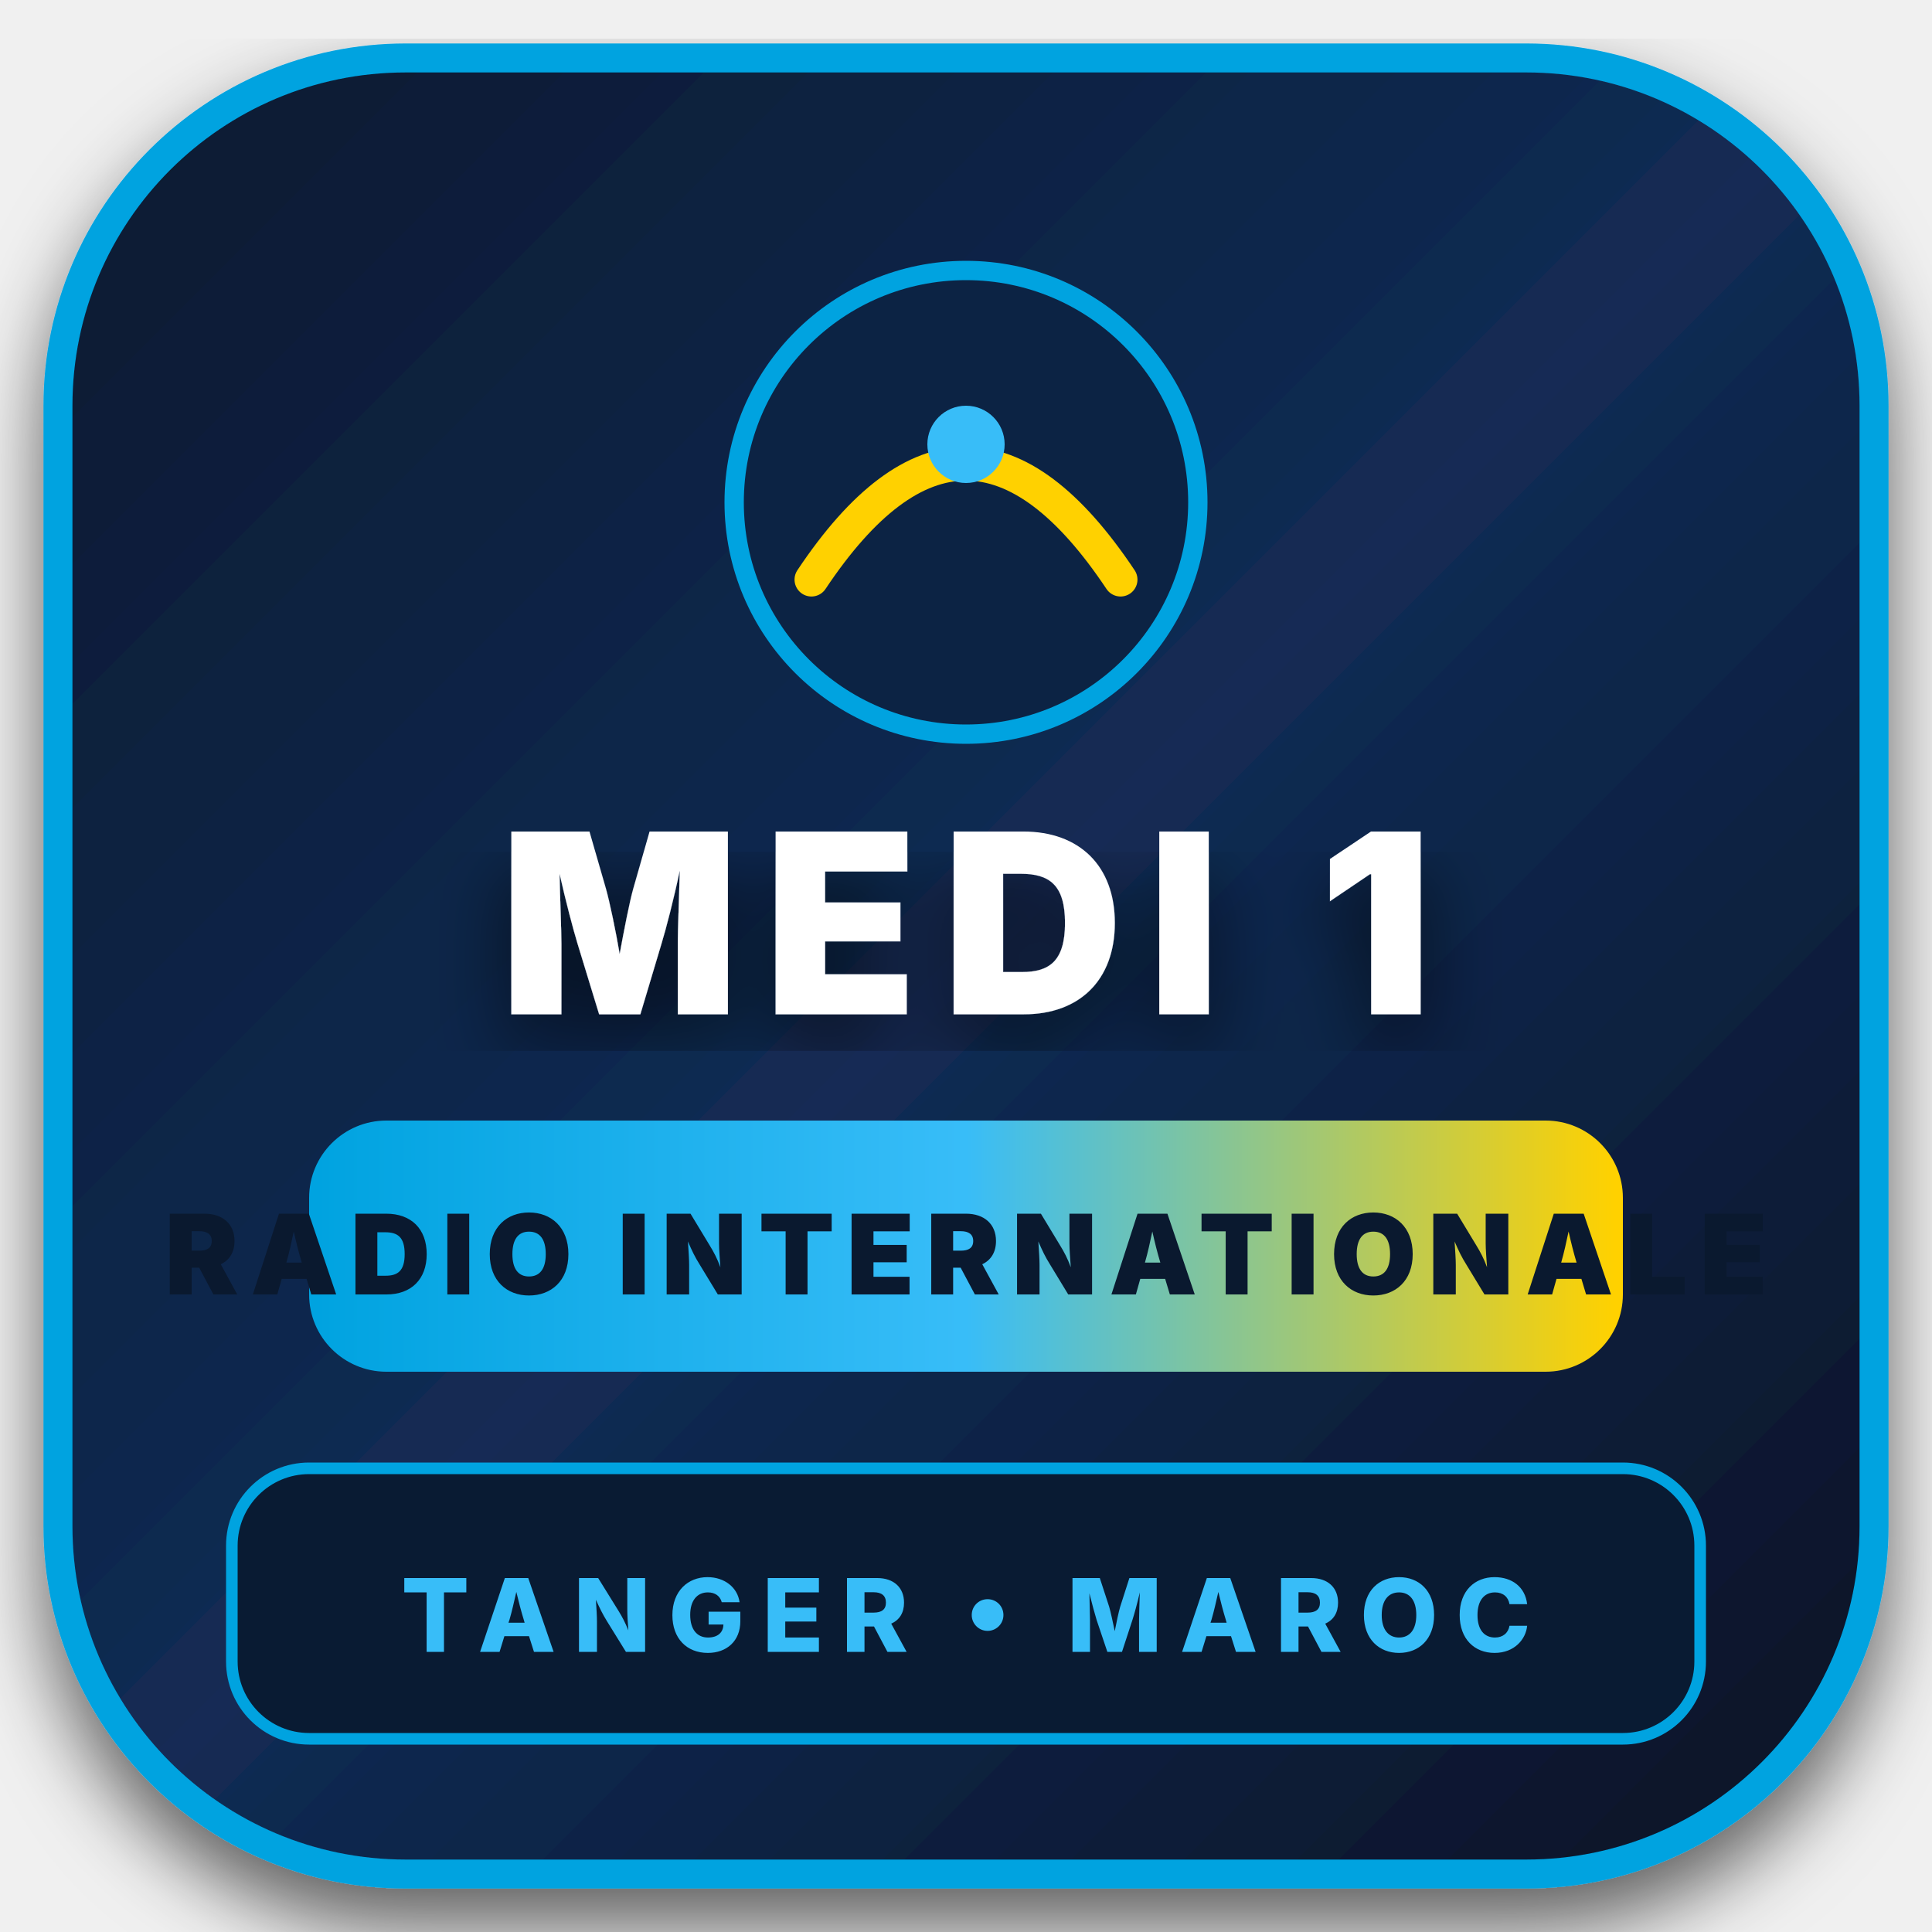
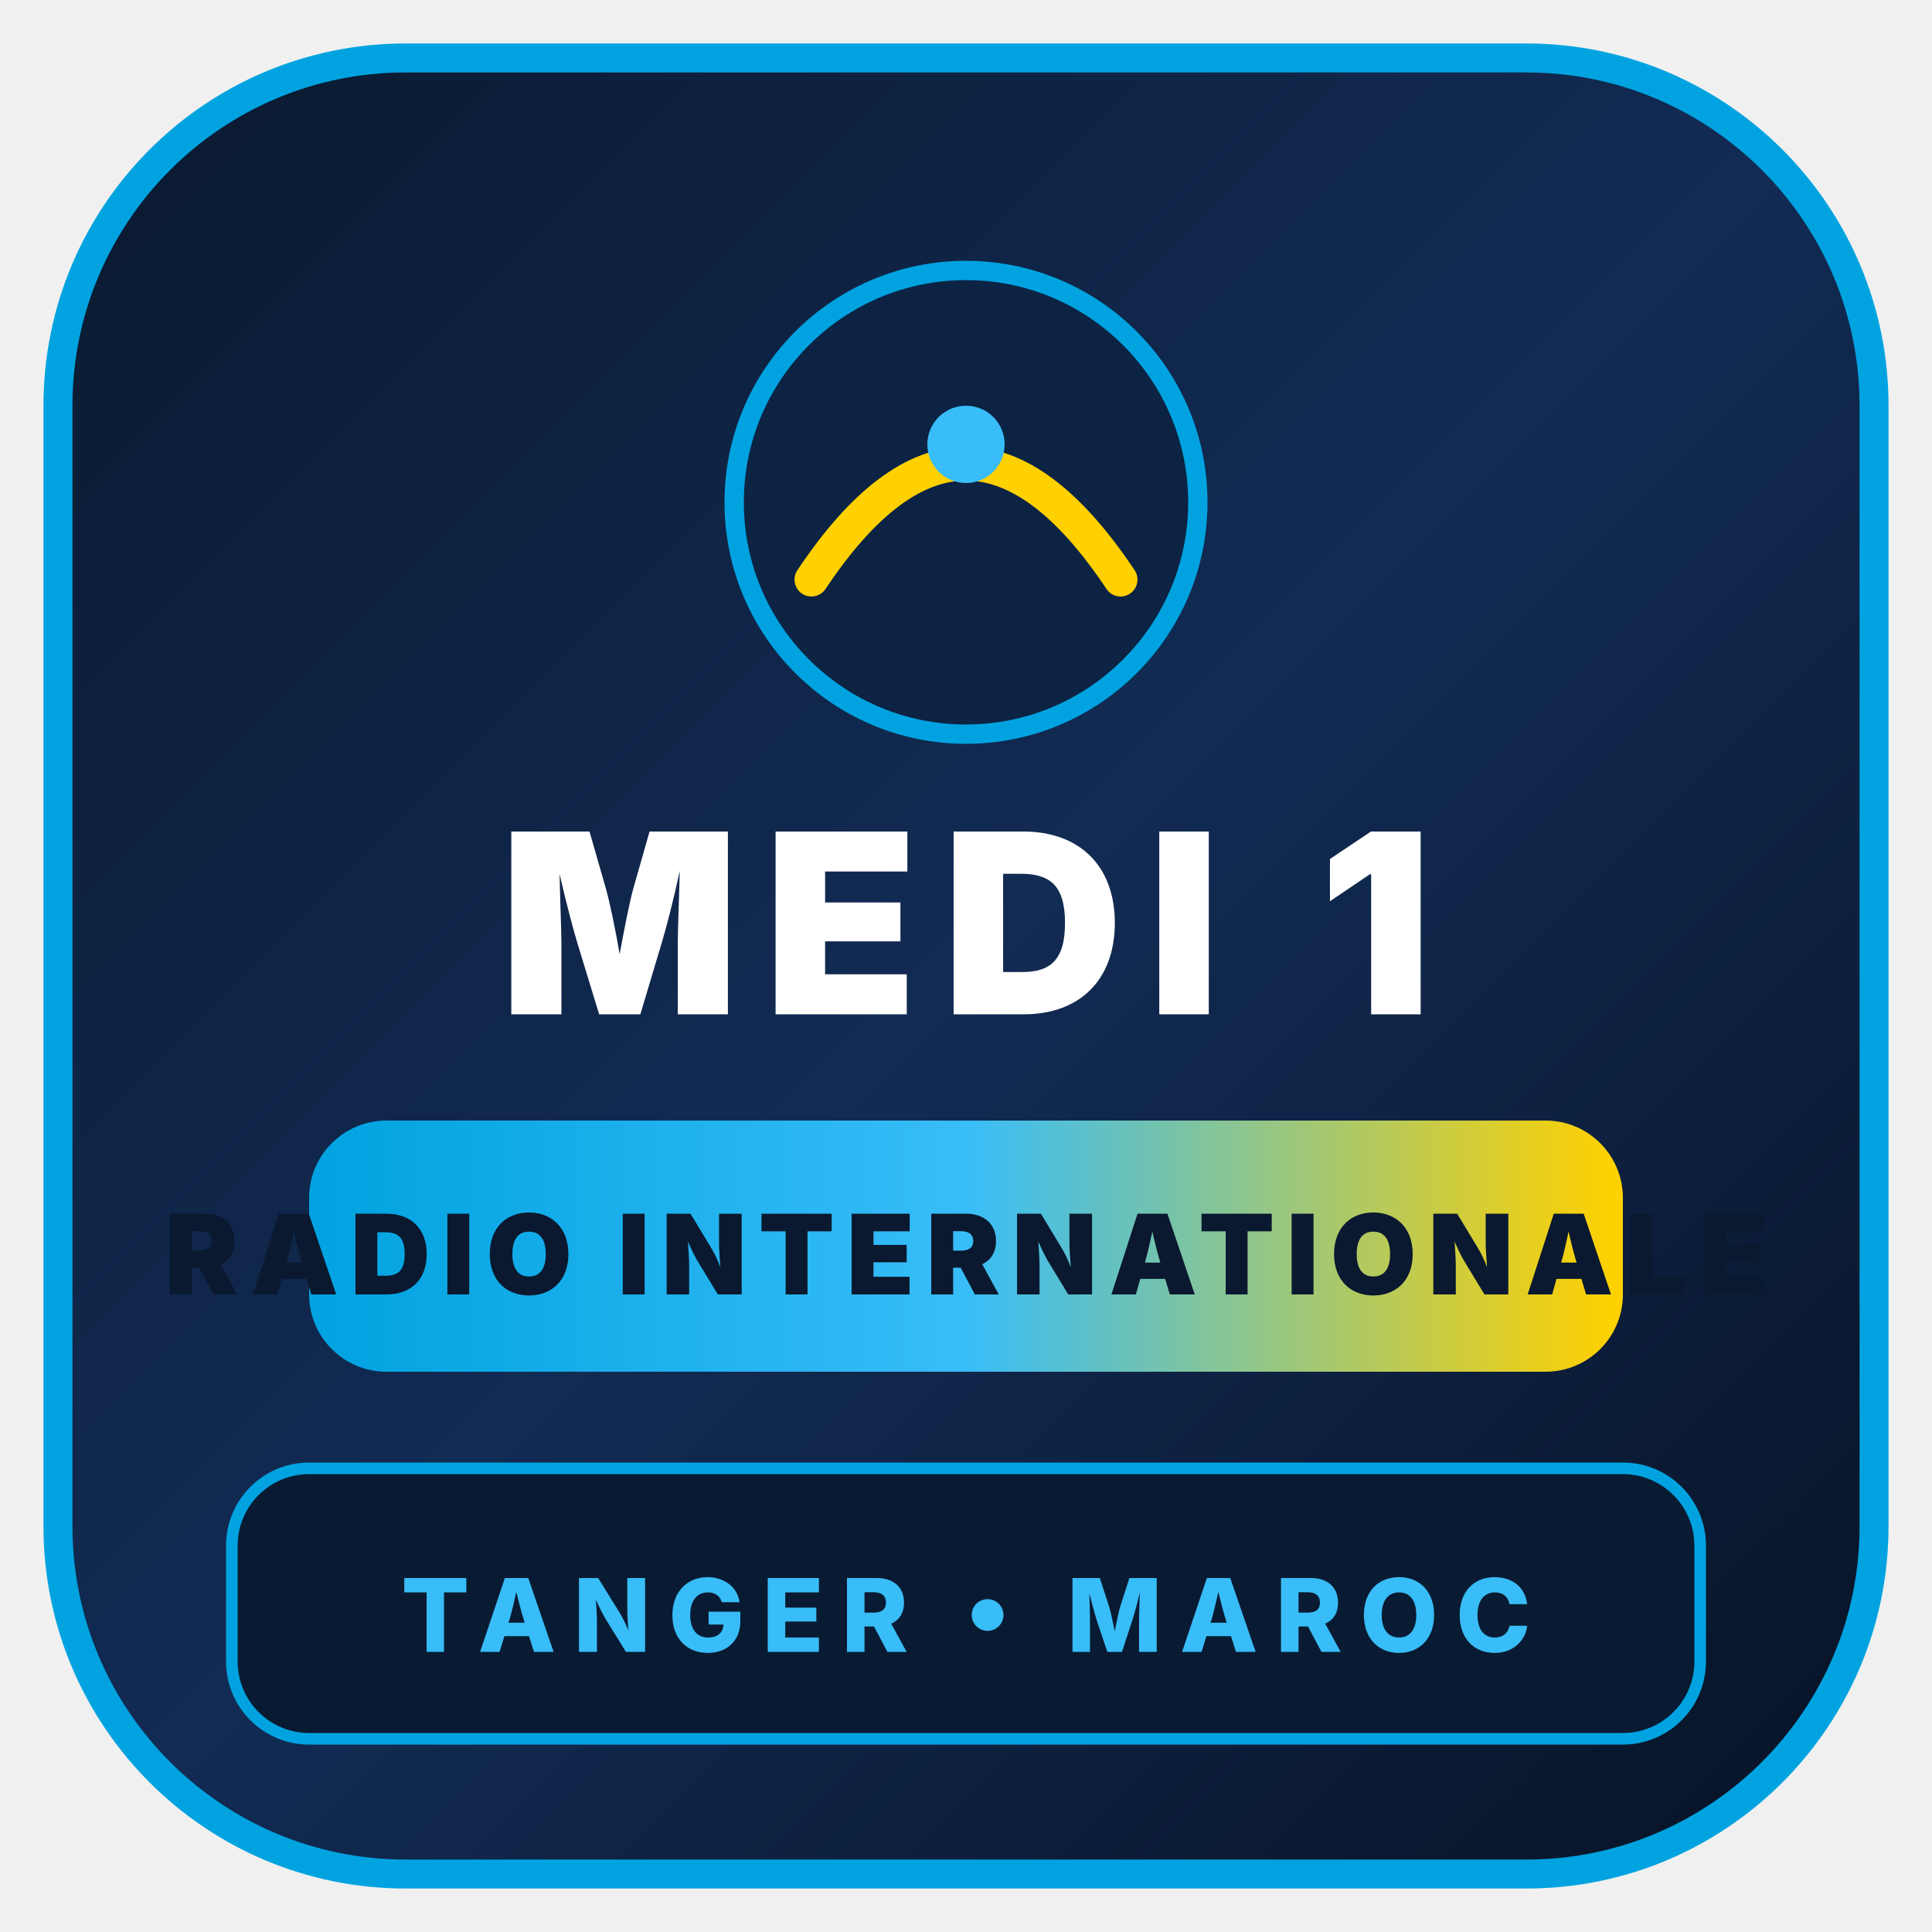
<svg xmlns="http://www.w3.org/2000/svg" viewBox="0 0 200 200" width="100%" height="100%">
  <defs>
    <linearGradient id="medi1Bg" x1="0%" y1="0%" x2="100%" y2="100%">
      <stop offset="0%" stop-color="#0a192f" />
      <stop offset="50%" stop-color="#122b54" />
      <stop offset="100%" stop-color="#071224" />
    </linearGradient>
    <linearGradient id="medi1Cyan" x1="0%" y1="0%" x2="100%" y2="0%">
      <stop offset="0%" stop-color="#00A3E0" />
      <stop offset="50%" stop-color="#38BDF8" />
      <stop offset="100%" stop-color="#FFD100" />
    </linearGradient>
-     <filter id="medi1Shadow" x="-10%" y="-10%" width="130%" height="130%">
-       <feDropShadow dx="0" dy="4" stdDeviation="4" flood-color="#000000" flood-opacity="0.6" />
-     </filter>
  </defs>
-   <rect x="6" y="6" width="188" height="188" rx="36" fill="url(#medi1Bg)" stroke="#00A3E0" stroke-width="3" filter="url(#medi1Shadow)" />
+   <rect x="6" y="6" width="188" height="188" rx="36" fill="url(#medi1Bg)" stroke="#00A3E0" stroke-width="3" />
  <g transform="translate(100, 52)">
    <circle cx="0" cy="0" r="24" fill="#0c2344" stroke="#00A3E0" stroke-width="2" />
    <path d="M -16 8 Q 0 -16 16 8" fill="none" stroke="#FFD100" stroke-width="3.5" stroke-linecap="round" />
    <circle cx="0" cy="-6" r="4" fill="#38BDF8" />
  </g>
-   <text x="100" y="105" fill="#FFFFFF" font-family="'Inter', -apple-system, sans-serif" font-weight="900" font-size="26" letter-spacing="2.5" text-anchor="middle" filter="url(#medi1Shadow)">MEDI 1</text>
+   <text x="100" y="105" fill="#FFFFFF" font-family="'Inter', -apple-system, sans-serif" font-weight="900" font-size="26" letter-spacing="2.5" text-anchor="middle">MEDI 1</text>
  <rect x="32" y="116" width="136" height="26" rx="8" fill="url(#medi1Cyan)" />
  <text x="100" y="134" fill="#0A192F" font-family="'Inter', sans-serif" font-weight="900" font-size="11.5" letter-spacing="1.2" text-anchor="middle">RADIO INTERNATIONALE</text>
  <rect x="24" y="152" width="152" height="28" rx="8" fill="#091b33" stroke="#00A3E0" stroke-width="1.2" />
  <text x="100" y="171" fill="#38BDF8" font-family="'Inter', sans-serif" font-weight="800" font-size="10.5" letter-spacing="1.8" text-anchor="middle">TANGER • MAROC</text>
</svg>
